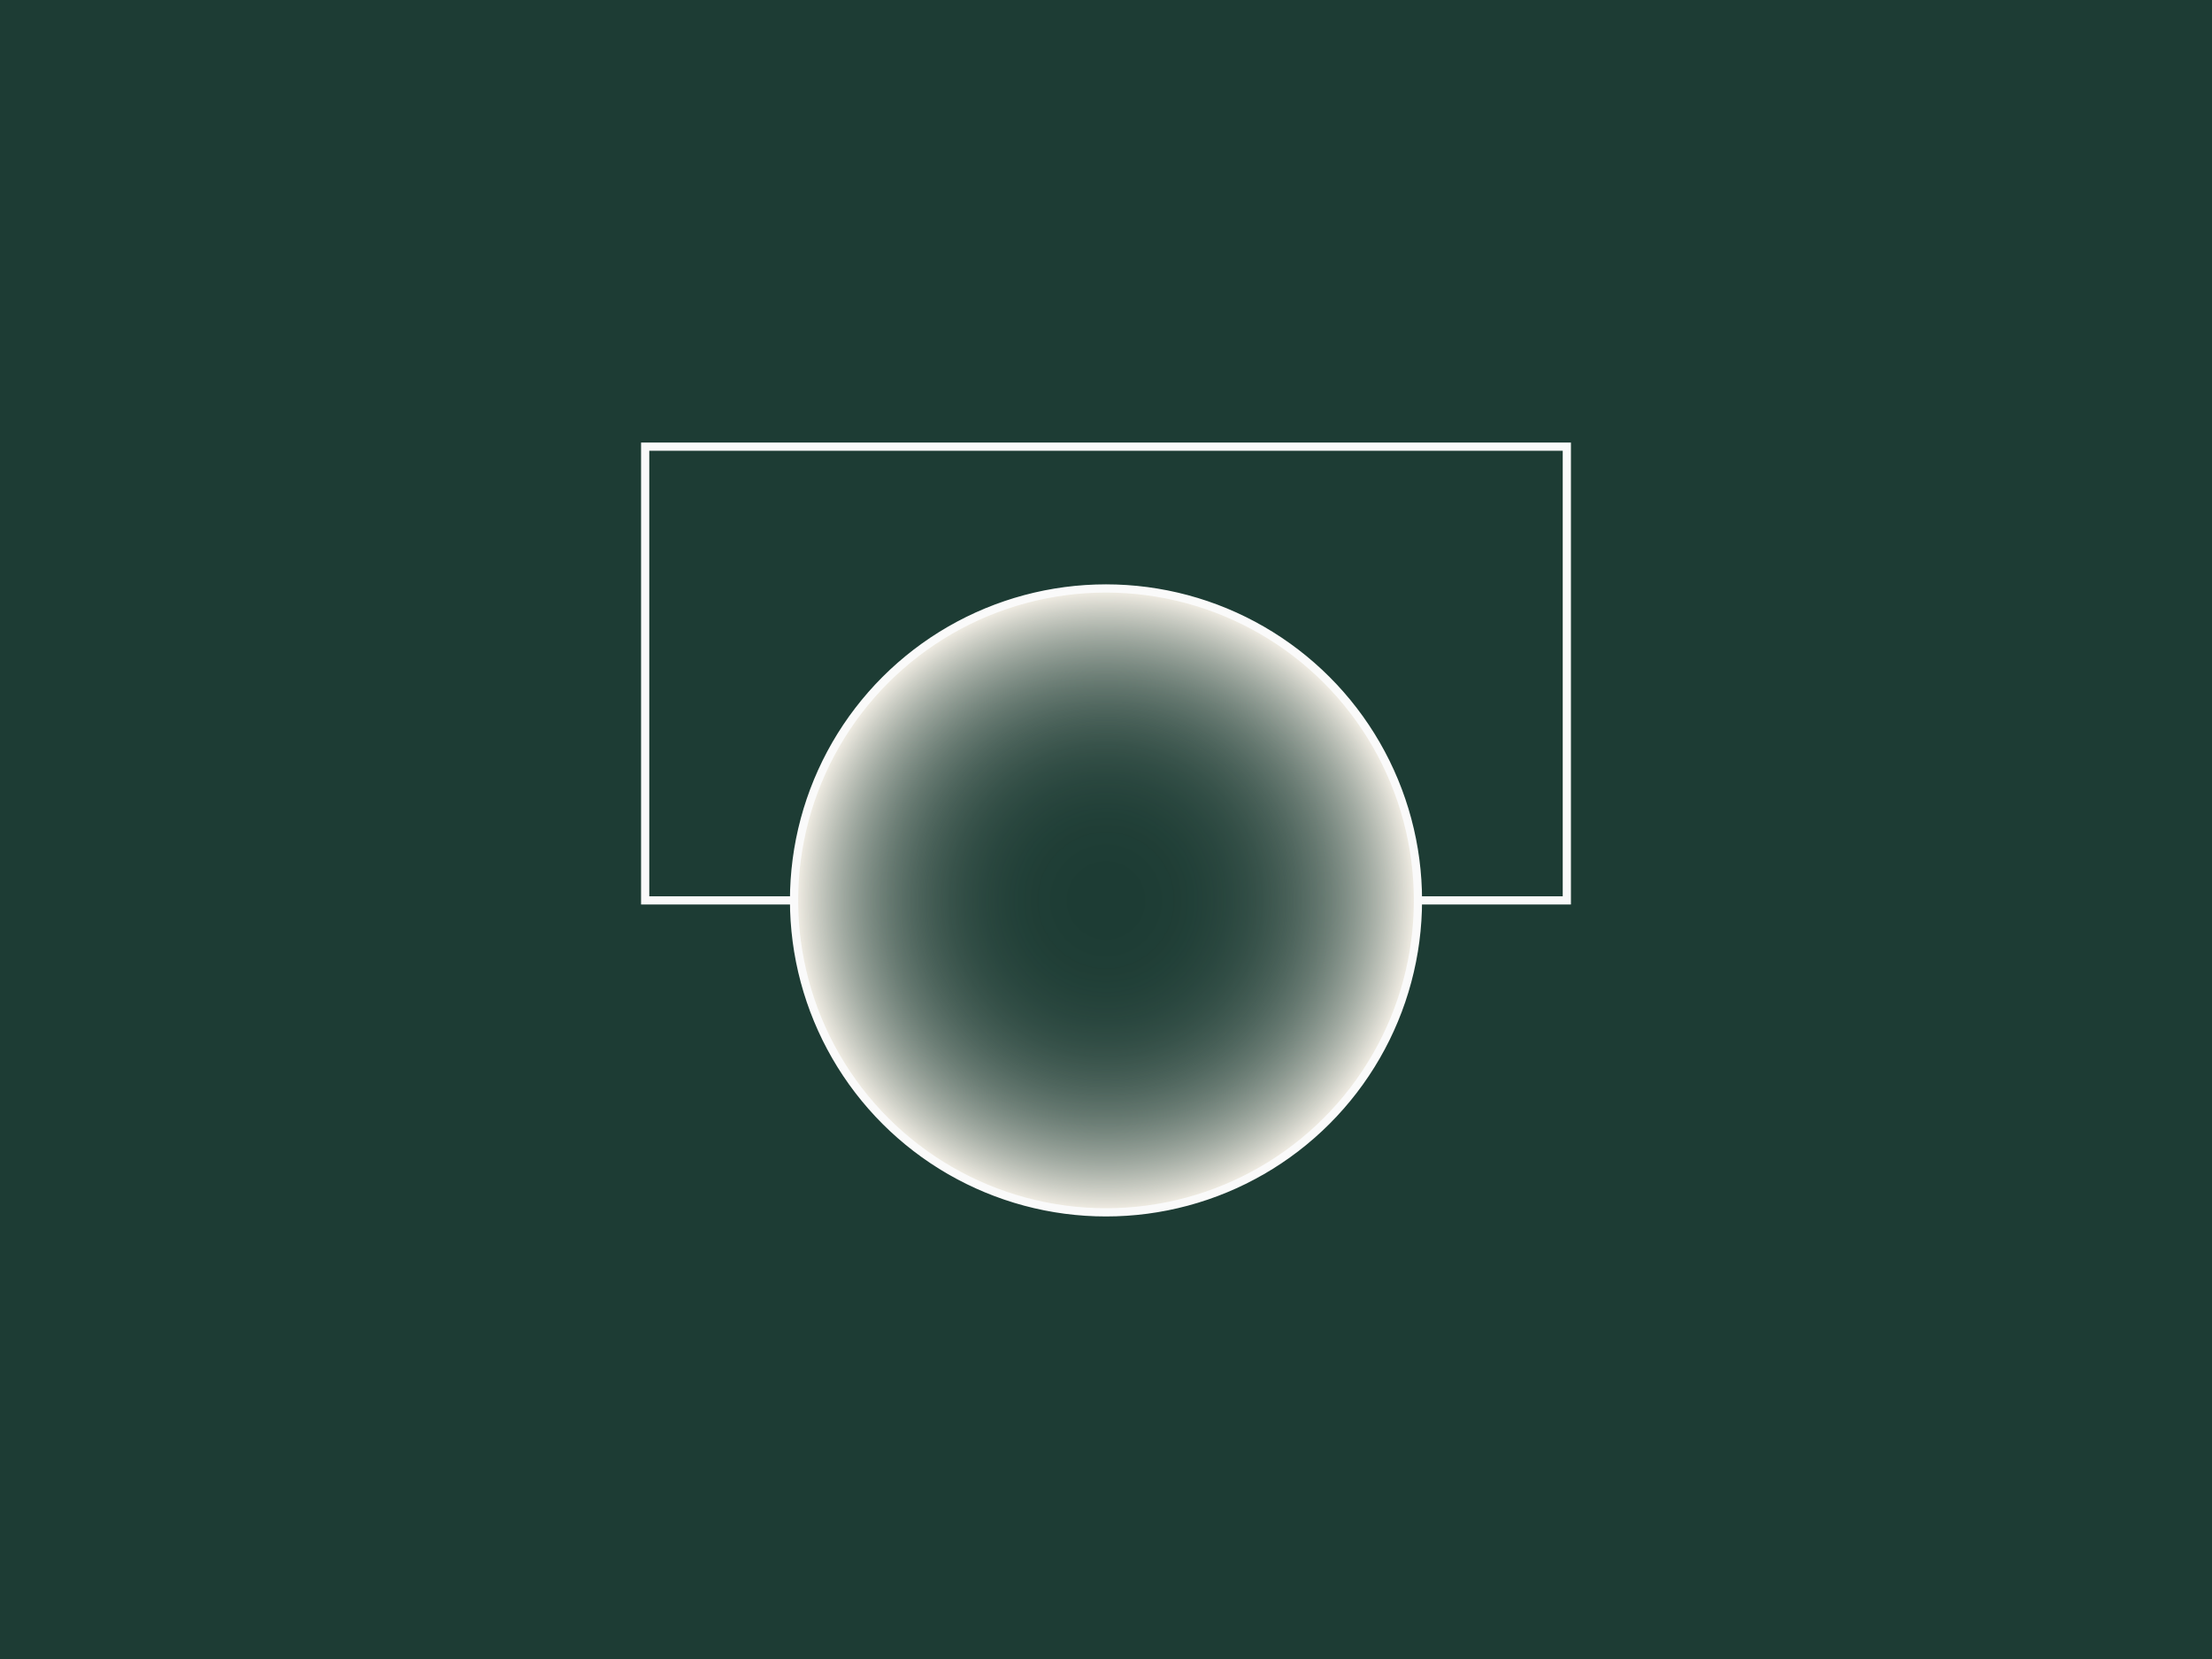
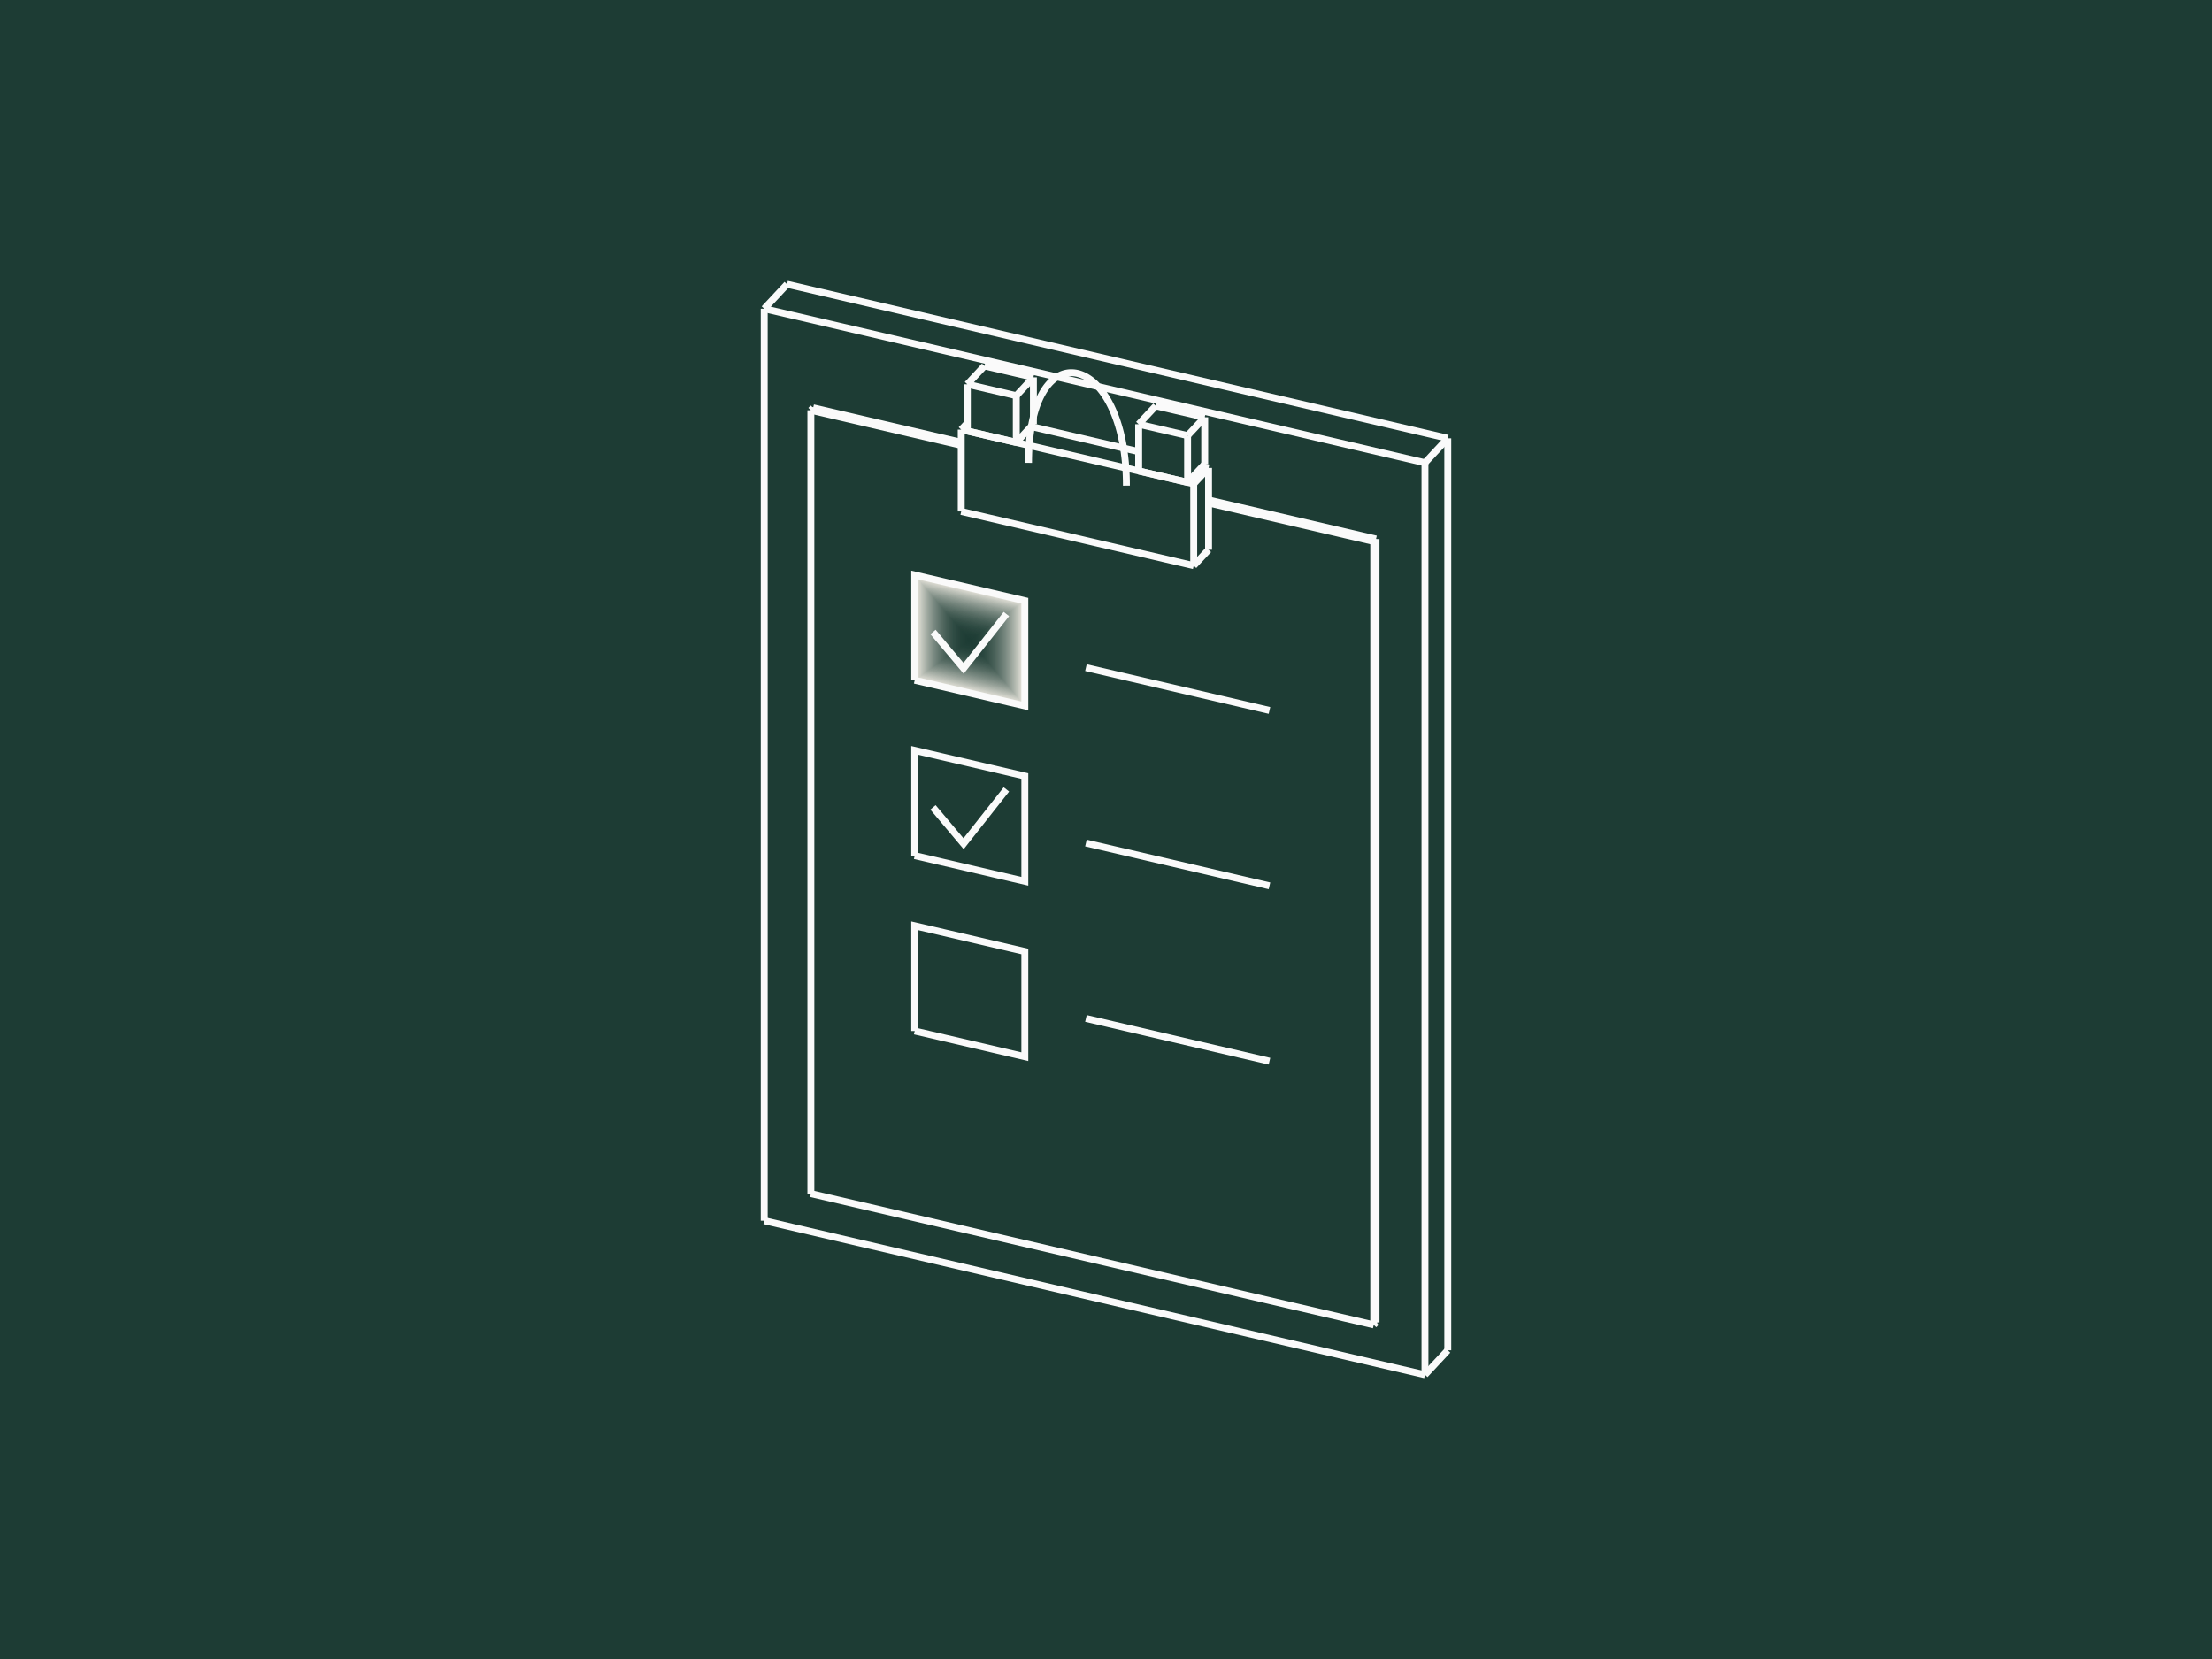
<svg xmlns="http://www.w3.org/2000/svg" width="3072" height="2304" viewBox="0 0 512 384">
  <rect width="512" height="384" fill="#1D3C34" />
  <svg x="64" y="0" width="384" height="384" viewBox="0 0 384 384">
    <defs>
-       <radialGradient id="iris-0" gradientUnits="userSpaceOnUse" cx="0" cy="0" r="1" gradientTransform="matrix(72.20513 0 0 72.20513 192 208.4103)">
-         <stop offset="0" stop-color="#F6F1E8" stop-opacity="0" />
-         <stop offset="0.031" stop-color="#F6F1E8" stop-opacity="0" />
-         <stop offset="0.062" stop-color="#F6F1E8" stop-opacity="0" />
-         <stop offset="0.094" stop-color="#F6F1E8" stop-opacity="0.001" />
-         <stop offset="0.125" stop-color="#F6F1E8" stop-opacity="0.002" />
-         <stop offset="0.156" stop-color="#F6F1E8" stop-opacity="0.004" />
-         <stop offset="0.188" stop-color="#F6F1E8" stop-opacity="0.007" />
-         <stop offset="0.219" stop-color="#F6F1E8" stop-opacity="0.01" />
-         <stop offset="0.25" stop-color="#F6F1E8" stop-opacity="0.016" />
-         <stop offset="0.281" stop-color="#F6F1E8" stop-opacity="0.022" />
-         <stop offset="0.312" stop-color="#F6F1E8" stop-opacity="0.031" />
-         <stop offset="0.344" stop-color="#F6F1E8" stop-opacity="0.041" />
-         <stop offset="0.375" stop-color="#F6F1E8" stop-opacity="0.053" />
-         <stop offset="0.406" stop-color="#F6F1E8" stop-opacity="0.067" />
-         <stop offset="0.438" stop-color="#F6F1E8" stop-opacity="0.084" />
-         <stop offset="0.469" stop-color="#F6F1E8" stop-opacity="0.103" />
-         <stop offset="0.5" stop-color="#F6F1E8" stop-opacity="0.125" />
-         <stop offset="0.531" stop-color="#F6F1E8" stop-opacity="0.15" />
-         <stop offset="0.562" stop-color="#F6F1E8" stop-opacity="0.178" />
-         <stop offset="0.594" stop-color="#F6F1E8" stop-opacity="0.209" />
-         <stop offset="0.625" stop-color="#F6F1E8" stop-opacity="0.244" />
-         <stop offset="0.656" stop-color="#F6F1E8" stop-opacity="0.283" />
-         <stop offset="0.688" stop-color="#F6F1E8" stop-opacity="0.325" />
-         <stop offset="0.719" stop-color="#F6F1E8" stop-opacity="0.371" />
-         <stop offset="0.75" stop-color="#F6F1E8" stop-opacity="0.422" />
-         <stop offset="0.781" stop-color="#F6F1E8" stop-opacity="0.477" />
-         <stop offset="0.812" stop-color="#F6F1E8" stop-opacity="0.536" />
-         <stop offset="0.844" stop-color="#F6F1E8" stop-opacity="0.601" />
-         <stop offset="0.875" stop-color="#F6F1E8" stop-opacity="0.67" />
-         <stop offset="0.906" stop-color="#F6F1E8" stop-opacity="0.744" />
-         <stop offset="0.938" stop-color="#F6F1E8" stop-opacity="0.824" />
-         <stop offset="0.969" stop-color="#F6F1E8" stop-opacity="0.909" />
-         <stop offset="1" stop-color="#F6F1E8" stop-opacity="1" />
-       </radialGradient>
+       <mask id="iris-0" maskUnits="userSpaceOnUse" x="0" y="0" width="384" height="384" style="mask-type:luminance">
+         <path d="M147.723 157.449L173.213 163.392L173.213 139.035L147.723 133.092Z" fill="white" fill-rule="evenodd" />
+         <path d="M147.856 157.353L173.081 163.235L173.081 139.131L147.856 133.25Z" fill="rgb(250,250,250)" />
+         <path d="M147.989 157.257L172.948 163.077L172.948 139.227L147.989 133.407Z" fill="rgb(244,244,244)" />
+         <path d="M148.121 157.161L172.815 162.919L172.815 139.323L148.121 133.565Z" fill="rgb(239,239,239)" />
+         <path d="M148.254 157.066L172.682 162.761L172.682 139.419L148.254 133.723Z" fill="rgb(234,234,234)" />
+         <path d="M148.387 156.97L172.549 162.603L172.549 139.515L148.387 133.881Z" fill="rgb(229,229,229)" />
+         <path d="M148.52 156.874L172.417 162.445L172.417 139.61L148.52 134.039Z" fill="rgb(224,224,224)" />
+         <path d="M148.652 156.778L172.284 162.288L172.284 139.706L148.652 134.197Z" fill="rgb(219,219,219)" />
+         <path d="M148.785 156.682L172.151 162.13L172.151 139.802L148.785 134.354Z" fill="rgb(214,214,214)" />
+         <path d="M148.918 156.586L172.018 161.972L172.018 139.898L148.918 134.512Z" fill="rgb(209,209,209)" />
+         <path d="M149.051 156.49L171.886 161.814L171.886 139.994L149.051 134.67Z" fill="rgb(205,205,205)" />
+         <path d="M149.183 156.394L171.753 161.656L171.753 140.09L149.183 134.828Z" fill="rgb(200,200,200)" />
+         <path d="M149.316 156.298L171.62 161.499L171.62 140.186L149.316 134.986Z" fill="rgb(195,195,195)" />
+         <path d="M149.449 156.202L171.487 161.341L171.487 140.282L149.449 135.143Z" fill="rgb(191,191,191)" />
+         <path d="M149.582 156.106L171.355 161.183L171.355 140.378L149.582 135.301Z" fill="rgb(186,186,186)" />
+         <path d="M149.714 156.011L171.222 161.025L171.222 140.474L149.714 135.459Z" fill="rgb(182,182,182)" />
+         <path d="M149.847 155.915L171.089 160.867L171.089 140.57L149.847 135.617Z" fill="rgb(177,177,177)" />
+         <path d="M149.98 155.819L170.956 160.709L170.956 140.665L149.98 135.775Z" fill="rgb(173,173,173)" />
+         <path d="M150.113 155.723L170.824 160.552L170.824 140.761L150.113 135.933Z" fill="rgb(168,168,168)" />
+         <path d="M150.245 155.627L170.691 160.394L170.691 140.857L150.245 136.09Z" fill="rgb(164,164,164)" />
+         <path d="M150.378 155.531L170.558 160.236L170.558 140.953L150.378 136.248Z" fill="rgb(160,160,160)" />
+         <path d="M150.511 155.435L170.425 160.078L170.425 141.049L150.511 136.406Z" fill="rgb(156,156,156)" />
+         <path d="M150.644 155.339L170.293 159.92L170.293 141.145L150.644 136.564Z" fill="rgb(152,152,152)" />
+         <path d="M150.777 155.243L170.16 159.763L170.16 141.241L150.777 136.722Z" fill="rgb(147,147,147)" />
+         <path d="M150.909 155.147L170.027 159.605L170.027 141.337L150.909 136.879Z" fill="rgb(143,143,143)" />
+         <path d="M151.042 155.052L169.894 159.447L169.894 141.433L151.042 137.037Z" fill="rgb(139,139,139)" />
+         <path d="M151.175 154.956L169.761 159.289L169.761 141.529L151.175 137.195Z" fill="rgb(136,136,136)" />
+         <path d="M151.308 154.86L169.629 159.131L169.629 141.625L151.308 137.353Z" fill="rgb(132,132,132)" />
+         <path d="M151.44 154.764L169.496 158.974L169.496 141.72L151.44 137.511Z" fill="rgb(128,128,128)" />
+         <path d="M151.573 154.668L169.363 158.816L169.363 141.816L151.573 137.668Z" fill="rgb(124,124,124)" />
+         <path d="M151.706 154.572L169.23 158.658L169.23 141.912L151.706 137.826Z" fill="rgb(121,121,121)" />
+         <path d="M151.839 154.476L169.098 158.5L169.098 142.008L151.839 137.984Z" fill="rgb(117,117,117)" />
+         <path d="M151.971 154.38L168.965 158.342L168.965 142.104L151.971 138.142Z" fill="rgb(113,113,113)" />
+         <path d="M152.104 154.284L168.832 158.184L168.832 142.2L152.104 138.3Z" fill="rgb(110,110,110)" />
+         <path d="M152.237 154.188L168.699 158.027L168.699 142.296L152.237 138.458Z" fill="rgb(106,106,106)" />
+         <path d="M152.37 154.092L168.567 157.869L168.567 142.392L152.37 138.615Z" fill="rgb(103,103,103)" />
+         <path d="M152.502 153.997L168.434 157.711L168.434 142.488L152.502 138.773Z" fill="rgb(100,100,100)" />
+         <path d="M152.635 153.901L168.301 157.553L168.301 142.584L152.635 138.931Z" fill="rgb(96,96,96)" />
+         <path d="M152.768 153.805L168.168 157.395L168.168 142.679L152.768 139.089Z" fill="rgb(93,93,93)" />
+         <path d="M152.901 153.709L168.036 157.238L168.036 142.775L152.901 139.247Z" fill="rgb(90,90,90)" />
+         <path d="M153.033 153.613L167.903 157.08L167.903 142.871L153.033 139.404Z" fill="rgb(87,87,87)" />
+         <path d="M153.166 153.517L167.77 156.922L167.77 142.967L153.166 139.562Z" fill="rgb(84,84,84)" />
+         <path d="M153.299 153.421L167.637 156.764L167.637 143.063L153.299 139.72Z" fill="rgb(81,81,81)" />
+         <path d="M153.432 153.325L167.505 156.606L167.505 143.159L153.432 139.878Z" fill="rgb(78,78,78)" />
+         <path d="M153.565 153.229L167.372 156.448L167.372 143.255L153.565 140.036Z" fill="rgb(75,75,75)" />
+         <path d="M153.697 153.133L167.239 156.291L167.239 143.351L153.697 140.194Z" fill="rgb(72,72,72)" />
+         <path d="M153.83 153.037L167.106 156.133L167.106 143.447L153.83 140.351Z" fill="rgb(69,69,69)" />
+         <path d="M153.963 152.942L166.973 155.975L166.973 143.543L153.963 140.509Z" fill="rgb(66,66,66)" />
+         <path d="M154.096 152.846L166.841 155.817L166.841 143.639L154.096 140.667Z" fill="rgb(64,64,64)" />
+         <path d="M154.228 152.75L166.708 155.659L166.708 143.734L154.228 140.825Z" fill="rgb(61,61,61)" />
+         <path d="M154.361 152.654L166.575 155.502L166.575 143.83L154.361 140.983Z" fill="rgb(59,59,59)" />
+         <path d="M154.494 152.558L166.442 155.344L166.442 143.926L154.494 141.14Z" fill="rgb(56,56,56)" />
+         <path d="M154.627 152.462L166.31 155.186L166.31 144.022L154.627 141.298Z" fill="rgb(54,54,54)" />
+         <path d="M154.759 152.366L166.177 155.028L166.177 144.118L154.759 141.456Z" fill="rgb(51,51,51)" />
+         <path d="M154.892 152.27L166.044 154.87L166.044 144.214L154.892 141.614Z" fill="rgb(49,49,49)" />
+         <path d="M155.025 152.174L165.911 154.713L165.911 144.31L155.025 141.772Z" fill="rgb(47,47,47)" />
+         <path d="M155.158 152.078L165.779 154.555L165.779 144.406L155.158 141.929Z" fill="rgb(44,44,44)" />
+         <path d="M155.29 151.982L165.646 154.397L165.646 144.502L155.29 142.087Z" fill="rgb(42,42,42)" />
+         <path d="M155.423 151.887L165.513 154.239L165.513 144.598L155.423 142.245Z" fill="rgb(40,40,40)" />
+         <path d="M155.556 151.791L165.38 154.081L165.38 144.694L155.556 142.403Z" fill="rgb(38,38,38)" />
+         <path d="M155.689 151.695L165.248 153.923L165.248 144.789L155.689 142.561Z" fill="rgb(36,36,36)" />
+         <path d="M155.821 151.599L165.115 153.766L165.115 144.885L155.821 142.719Z" fill="rgb(34,34,34)" />
+         <path d="M155.954 151.503L164.982 153.608L164.982 144.981L155.954 142.876Z" fill="rgb(32,32,32)" />
+         <path d="M156.087 151.407L164.849 153.45L164.849 145.077L156.087 143.034Z" fill="rgb(30,30,30)" />
+         <path d="M156.22 151.311L164.717 153.292L164.717 145.173L156.22 143.192Z" fill="rgb(28,28,28)" />
+         <path d="M156.353 151.215L164.584 153.134L164.584 145.269L156.353 143.35Z" fill="rgb(27,27,27)" />
+         <path d="M156.485 151.119L164.451 152.977L164.451 145.365L156.485 143.508Z" fill="rgb(25,25,25)" />
+         <path d="M156.618 151.023L164.318 152.819L164.318 145.461L156.618 143.665Z" fill="rgb(23,23,23)" />
+         <path d="M156.751 150.928L164.185 152.661L164.185 145.557L156.751 143.823Z" fill="rgb(22,22,22)" />
+         <path d="M156.884 150.832L164.053 152.503L164.053 145.653L156.884 143.981Z" fill="rgb(20,20,20)" />
+         <path d="M157.016 150.736L163.92 152.345L163.92 145.749L157.016 144.139Z" fill="rgb(19,19,19)" />
+         <path d="M157.149 150.64L163.787 152.187L163.787 145.844L157.149 144.297Z" fill="rgb(17,17,17)" />
+         <path d="M157.282 150.544L163.654 152.03L163.654 145.94L157.282 144.455Z" fill="rgb(16,16,16)" />
+         <path d="M157.415 150.448L163.522 151.872L163.522 146.036L157.415 144.612Z" fill="rgb(15,15,15)" />
+         <path d="M157.547 150.352L163.389 151.714L163.389 146.132L157.547 144.77Z" fill="rgb(13,13,13)" />
+         <path d="M157.68 150.256L163.256 151.556L163.256 146.228L157.68 144.928Z" fill="rgb(12,12,12)" />
+         <path d="M157.813 150.16L163.123 151.398L163.123 146.324L157.813 145.086Z" fill="rgb(11,11,11)" />
+         <path d="M157.946 150.064L162.991 151.241L162.991 146.42L157.946 145.244Z" fill="rgb(10,10,10)" />
+         <path d="M158.078 149.968L162.858 151.083L162.858 146.516L158.078 145.401Z" fill="rgb(9,9,9)" />
+         <path d="M158.211 149.873L162.725 150.925L162.725 146.612L158.211 145.559Z" fill="rgb(8,8,8)" />
+         <path d="M158.344 149.777L162.592 150.767L162.592 146.708L158.344 145.717Z" fill="rgb(7,7,7)" />
+         <path d="M158.477 149.681L162.46 150.609L162.46 146.803L158.477 145.875Z" fill="rgb(6,6,6)" />
+         <path d="M158.609 149.585L162.327 150.452L162.327 146.899L158.609 146.033Z" fill="rgb(5,5,5)" />
+         <path d="M158.742 149.489L162.194 150.294L162.194 146.995L158.742 146.191Z" fill="rgb(5,5,5)" />
+         <path d="M158.875 149.393L162.061 150.136L162.061 147.091L158.875 146.348Z" fill="rgb(4,4,4)" />
+         <path d="M159.008 149.297L161.929 149.978L161.929 147.187L159.008 146.506Z" fill="rgb(3,3,3)" />
+         <path d="M159.141 149.201L161.796 149.82L161.796 147.283L159.141 146.664Z" fill="rgb(3,3,3)" />
+         <path d="M159.273 149.105L161.663 149.662L161.663 147.379L159.273 146.822Z" fill="rgb(2,2,2)" />
+         <path d="M159.406 149.009L161.53 149.505L161.53 147.475L159.406 146.98Z" fill="rgb(2,2,2)" />
+         <path d="M159.539 148.913L161.397 149.347L161.397 147.571L159.539 147.137Z" fill="rgb(1,1,1)" />
+         <path d="M159.672 148.818L161.265 149.189L161.265 147.667L159.672 147.295Z" fill="rgb(1,1,1)" />
+         <path d="M159.804 148.722L161.132 149.031L161.132 147.763L159.804 147.453Z" fill="rgb(1,1,1)" />
+         <path d="M159.937 148.626L160.999 148.873L160.999 147.858L159.937 147.611Z" fill="rgb(0,0,0)" />
+         <path d="M160.07 148.53L160.866 148.716L160.866 147.954L160.07 147.769Z" fill="rgb(0,0,0)" />
+         <path d="M160.203 148.434L160.734 148.558L160.734 148.05L160.203 147.926Z" fill="rgb(0,0,0)" />
+         <path d="M160.335 148.338L160.601 148.4L160.601 148.146L160.335 148.084Z" fill="rgb(0,0,0)" />
+         <path d="M160.468 148.242L160.468 148.242L160.468 148.242L160.468 148.242Z" fill="rgb(0,0,0)" />
+       </mask>
    </defs>
-     <path d="M264.205 208.41L264.166 210.773L264.051 213.133L263.857 215.488L263.587 217.835L263.241 220.172L262.818 222.497L262.319 224.806L261.745 227.098L261.096 229.37L260.373 231.62L259.577 233.845L258.709 236.042L257.769 238.21L256.759 240.346L255.679 242.448L254.531 244.513L253.317 246.539L252.036 248.525L250.692 250.468L249.284 252.366L247.815 254.217L246.287 256.018L244.7 257.769L243.057 259.467L241.359 261.11L239.608 262.697L237.806 264.226L235.956 265.694L234.058 267.102L232.115 268.447L230.129 269.727L228.103 270.942L226.037 272.089L223.936 273.169L221.8 274.179L219.632 275.119L217.434 275.987L215.21 276.783L212.96 277.506L210.688 278.155L208.396 278.729L206.087 279.228L203.762 279.651L201.425 279.998L199.077 280.268L196.722 280.461L194.362 280.577L192 280.615L189.638 280.577L187.278 280.461L184.923 280.268L182.575 279.998L180.238 279.651L177.913 279.228L175.604 278.729L173.312 278.155L171.04 277.506L168.79 276.783L166.566 275.987L164.368 275.119L162.2 274.179L160.064 273.169L157.963 272.089L155.897 270.942L153.871 269.727L151.885 268.447L149.942 267.102L148.044 265.694L146.194 264.226L144.392 262.697L142.641 261.11L140.943 259.467L139.3 257.769L137.713 256.018L136.185 254.217L134.716 252.366L133.308 250.468L131.964 248.525L130.683 246.539L129.469 244.513L128.321 242.448L127.241 240.346L126.231 238.21L125.291 236.042L124.423 233.845L123.627 231.62L122.904 229.37L122.255 227.098L121.681 224.806L121.182 222.497L120.759 220.172L120.413 217.835L120.143 215.488L119.949 213.133L119.834 210.773L119.795 208.41L119.834 206.048L119.949 203.688L120.143 201.333L120.413 198.986L120.759 196.648L121.182 194.324L121.681 192.014L122.255 189.722L122.904 187.45L123.627 185.201L124.423 182.976L125.291 180.779L126.231 178.611L127.241 176.475L128.321 174.373L129.469 172.308L130.683 170.281L131.964 168.295L133.308 166.352L134.716 164.455L136.185 162.604L137.713 160.802L139.3 159.051L140.943 157.354L142.641 155.71L144.392 154.124L146.194 152.595L148.044 151.126L149.942 149.719L151.885 148.374L153.871 147.094L155.897 145.879L157.963 144.731L160.064 143.651L162.2 142.641L164.368 141.701L166.566 140.833L168.79 140.037L171.04 139.314L173.312 138.665L175.604 138.091L177.913 137.593L180.238 137.17L182.575 136.823L184.923 136.553L187.278 136.36L189.638 136.244L192 136.205L194.362 136.244L196.722 136.36L199.077 136.553L201.425 136.823L203.762 137.17L206.087 137.593L208.396 138.091L210.688 138.665L212.96 139.314L215.21 140.037L217.434 140.833L219.632 141.701L221.8 142.641L223.936 143.651L226.037 144.731L228.103 145.879L230.129 147.094L232.115 148.374L234.058 149.719L235.956 151.126L237.806 152.595L239.608 154.124L241.359 155.71L243.057 157.354L244.7 159.051L246.287 160.802L247.815 162.604L249.284 164.455L250.692 166.352L252.036 168.295L253.317 170.281L254.531 172.308L255.679 174.373L256.759 176.475L257.769 178.611L258.709 180.779L259.577 182.976L260.373 185.201L261.096 187.45L261.745 189.722L262.319 192.014L262.818 194.324L263.241 196.648L263.587 198.986L263.857 201.333L264.051 203.688L264.166 206.048Z" fill-rule="evenodd" fill="url(#iris-0)" />
+     <path d="M147.723 157.449L173.213 163.392L173.213 139.035L147.723 133.092Z" fill="#F6F1E8" fill-rule="evenodd" mask="url(#iris-0)" />
    <g fill="none" stroke="#FAFAFA" stroke-linejoin="miter" stroke-linecap="butt">
      <g opacity="0.35" />
      <g>
-         <path d="M119.795 208.41L85.333 208.41L85.333 103.385L298.667 103.385L298.667 208.41L264.205 208.41" stroke-width="1.9" />
+         <path d="M271.112 312.546L265.83 318.21" stroke-width="1.6" />
+         <path d="M265.83 318.21L112.888 282.551" stroke-width="1.6" />
+         <path d="M118.17 65.79L271.112 101.449" stroke-width="1.6" />
+         <path d="M271.112 101.449L271.112 312.546" stroke-width="1.6" />
+         <path d="M271.112 101.449L265.83 107.113" stroke-width="1.6" />
+         <path d="M265.83 107.113L265.83 318.21" stroke-width="1.6" />
+         <path d="M265.83 107.113L112.888 71.454" stroke-width="1.6" />
+         <path d="M112.888 71.454L112.888 282.551" stroke-width="1.6" />
+         <path d="M112.888 71.454L118.17 65.79" stroke-width="1.6" />
+         <path d="M254.5 306.097L253.972 306.663" stroke-width="1.6" />
+         <path d="M253.972 306.663L123.688 276.287" stroke-width="1.6" />
+         <path d="M124.217 94.393L158.686 102.43" stroke-width="1.6" />
+         <path d="M215.941 115.779L254.5 124.77" stroke-width="1.6" />
+         <path d="M254.5 124.77L254.5 306.097" stroke-width="1.6" />
+         <path d="M254.5 124.77L253.972 125.336" stroke-width="1.6" />
+         <path d="M253.972 125.336L253.972 306.663" stroke-width="1.6" />
+         <path d="M253.972 125.336L215.413 116.346" stroke-width="1.6" />
+         <path d="M158.742 103.133L123.688 94.96" stroke-width="1.6" />
+         <path d="M123.688 94.96L123.688 276.287" stroke-width="1.6" />
+         <path d="M123.688 94.96L124.217 94.393" stroke-width="1.6" />
+         <path d="M215.737 127.247L212.303 130.929" stroke-width="1.6" />
+         <path d="M212.303 130.929L158.49 118.382" stroke-width="1.6" />
+         <path d="M174.654 98.724L199.535 104.525" stroke-width="1.6" />
+         <path d="M214.001 107.897L215.737 108.302" stroke-width="1.6" />
+         <path d="M215.737 108.302L215.737 127.247" stroke-width="1.6" />
+         <path d="M215.737 108.302L212.303 111.984" stroke-width="1.6" />
+         <path d="M212.303 111.984L212.303 130.929" stroke-width="1.6" />
+         <path d="M212.303 111.984L158.49 99.437" stroke-width="1.6" />
+         <path d="M158.49 99.437L158.49 118.382" stroke-width="1.6" />
+         <path d="M158.49 99.437L160.016 97.801" stroke-width="1.6" />
+         <path d="M175.197 98.161L171.235 102.409" stroke-width="1.6" />
+         <path d="M171.235 102.409L159.906 99.768" stroke-width="1.6" />
+         <path d="M163.868 84.694L175.197 87.335" stroke-width="1.6" />
+         <path d="M175.197 87.335L175.197 98.161" stroke-width="1.6" />
+         <path d="M175.197 87.335L171.235 91.584" stroke-width="1.6" />
+         <path d="M171.235 91.584L171.235 102.409" stroke-width="1.6" />
+         <path d="M171.235 91.584L159.906 88.942" stroke-width="1.6" />
+         <path d="M159.906 88.942L159.906 99.768" stroke-width="1.6" />
+         <path d="M159.906 88.942L163.868 84.694" stroke-width="1.6" />
+         <path d="M214.849 107.406L210.887 111.654" stroke-width="1.6" />
+         <path d="M210.887 111.654L199.558 109.013" stroke-width="1.6" />
+         <path d="M203.52 93.939L214.849 96.58" stroke-width="1.6" />
+         <path d="M214.849 96.58L214.849 107.406" stroke-width="1.6" />
+         <path d="M214.849 96.58L210.887 100.828" stroke-width="1.6" />
+         <path d="M210.887 100.828L210.887 111.654" stroke-width="1.6" />
+         <path d="M210.887 100.828L199.558 98.187" stroke-width="1.6" />
+         <path d="M199.558 98.187L199.558 109.013" stroke-width="1.6" />
+         <path d="M199.558 98.187L203.52 93.939" stroke-width="1.6" />
+         <path d="M174.067 107.129L174.078 105.979L174.109 104.863L174.161 103.781L174.232 102.732L174.322 101.717L174.431 100.736L174.558 99.788L174.702 98.874L174.863 97.992L175.041 97.144L175.235 96.328L175.444 95.545L175.668 94.795L175.906 94.077L176.158 93.392L176.424 92.739L176.702 92.118L176.992 91.53L177.295 90.973L177.608 90.448L177.932 89.954L178.266 89.492L178.609 89.062L178.962 88.662L179.323 88.294L179.692 87.957L180.068 87.651L180.451 87.376L180.841 87.131L181.237 86.917L181.637 86.733L182.043 86.58L182.453 86.456L182.867 86.363L183.283 86.3L183.703 86.266L184.124 86.263L184.548 86.288L184.972 86.343L185.396 86.428L185.821 86.542L186.245 86.684L186.669 86.856L187.09 87.056L187.51 87.285L187.926 87.543L188.34 87.829L188.75 88.143L189.156 88.486L189.556 88.857L189.952 89.255L190.342 89.682L190.725 90.136L191.101 90.617L191.47 91.127L191.831 91.663L192.184 92.227L192.527 92.817L192.861 93.435L193.185 94.079L193.498 94.751L193.8 95.448L194.091 96.173L194.369 96.923L194.635 97.7L194.887 98.503L195.125 99.332L195.349 100.186L195.558 101.067L195.752 101.972L195.93 102.904L196.091 103.861L196.235 104.843L196.362 105.85L196.471 106.882L196.561 107.938L196.632 109.02L196.684 110.126L196.715 111.257L196.726 112.412" stroke-width="1.6" />
+         <path d="M187.355 154.537L229.839 164.442" stroke-width="1.6" />
+         <path d="M151.952 146.282L159.032 154.699L168.945 142.125" stroke-width="1.6" />
+         <path d="M147.723 198.045L173.213 203.988L173.213 179.631L147.723 173.687L147.723 198.045" stroke-width="1.6" />
+         <path d="M187.355 195.132L229.839 205.038" stroke-width="1.6" />
+         <path d="M151.952 186.878L159.032 195.295L168.945 182.721" stroke-width="1.6" />
+         <path d="M147.723 238.64L173.213 244.584L173.213 220.226L147.723 214.283L147.723 238.64" stroke-width="1.6" />
+         <path d="M187.355 235.728L229.839 245.633" stroke-width="1.6" />
      </g>
      <g>
-         <path d="M264.205 208.41L264.166 210.773L264.051 213.133L263.857 215.488L263.587 217.835L263.241 220.172L262.818 222.497L262.319 224.806L261.745 227.098L261.096 229.37L260.373 231.62L259.577 233.845L258.709 236.042L257.769 238.21L256.759 240.346L255.679 242.448L254.531 244.513L253.317 246.539L252.036 248.525L250.692 250.468L249.284 252.366L247.815 254.217L246.287 256.018L244.7 257.769L243.057 259.467L241.359 261.11L239.608 262.697L237.806 264.226L235.956 265.694L234.058 267.102L232.115 268.447L230.129 269.727L228.103 270.942L226.037 272.089L223.936 273.169L221.8 274.179L219.632 275.119L217.434 275.987L215.21 276.783L212.96 277.506L210.688 278.155L208.396 278.729L206.087 279.228L203.762 279.651L201.425 279.998L199.077 280.268L196.722 280.461L194.362 280.577L192 280.615L189.638 280.577L187.278 280.461L184.923 280.268L182.575 279.998L180.238 279.651L177.913 279.228L175.604 278.729L173.312 278.155L171.04 277.506L168.79 276.783L166.566 275.987L164.368 275.119L162.2 274.179L160.064 273.169L157.963 272.089L155.897 270.942L153.871 269.727L151.885 268.447L149.942 267.102L148.044 265.694L146.194 264.226L144.392 262.697L142.641 261.11L140.943 259.467L139.3 257.769L137.713 256.018L136.185 254.217L134.716 252.366L133.308 250.468L131.964 248.525L130.683 246.539L129.469 244.513L128.321 242.448L127.241 240.346L126.231 238.21L125.291 236.042L124.423 233.845L123.627 231.62L122.904 229.37L122.255 227.098L121.681 224.806L121.182 222.497L120.759 220.172L120.413 217.835L120.143 215.488L119.949 213.133L119.834 210.773L119.795 208.41L119.834 206.048L119.949 203.688L120.143 201.333L120.413 198.986L120.759 196.648L121.182 194.324L121.681 192.014L122.255 189.722L122.904 187.45L123.627 185.201L124.423 182.976L125.291 180.779L126.231 178.611L127.241 176.475L128.321 174.373L129.469 172.308L130.683 170.281L131.964 168.295L133.308 166.352L134.716 164.455L136.185 162.604L137.713 160.802L139.3 159.051L140.943 157.354L142.641 155.71L144.392 154.124L146.194 152.595L148.044 151.126L149.942 149.719L151.885 148.374L153.871 147.094L155.897 145.879L157.963 144.731L160.064 143.651L162.2 142.641L164.368 141.701L166.566 140.833L168.79 140.037L171.04 139.314L173.312 138.665L175.604 138.091L177.913 137.593L180.238 137.17L182.575 136.823L184.923 136.553L187.278 136.36L189.638 136.244L192 136.205L194.362 136.244L196.722 136.36L199.077 136.553L201.425 136.823L203.762 137.17L206.087 137.593L208.396 138.091L210.688 138.665L212.96 139.314L215.21 140.037L217.434 140.833L219.632 141.701L221.8 142.641L223.936 143.651L226.037 144.731L228.103 145.879L230.129 147.094L232.115 148.374L234.058 149.719L235.956 151.126L237.806 152.595L239.608 154.124L241.359 155.71L243.057 157.354L244.7 159.051L246.287 160.802L247.815 162.604L249.284 164.455L250.692 166.352L252.036 168.295L253.317 170.281L254.531 172.308L255.679 174.373L256.759 176.475L257.769 178.611L258.709 180.779L259.577 182.976L260.373 185.201L261.096 187.45L261.745 189.722L262.319 192.014L262.818 194.324L263.241 196.648L263.587 198.986L263.857 201.333L264.051 203.688L264.166 206.048L264.205 208.41" stroke-width="1.9" />
+         <path d="M147.723 157.449L173.213 163.392L173.213 139.035L147.723 133.092L147.723 157.449" stroke-width="1.6" />
      </g>
    </g>
  </svg>
</svg>
